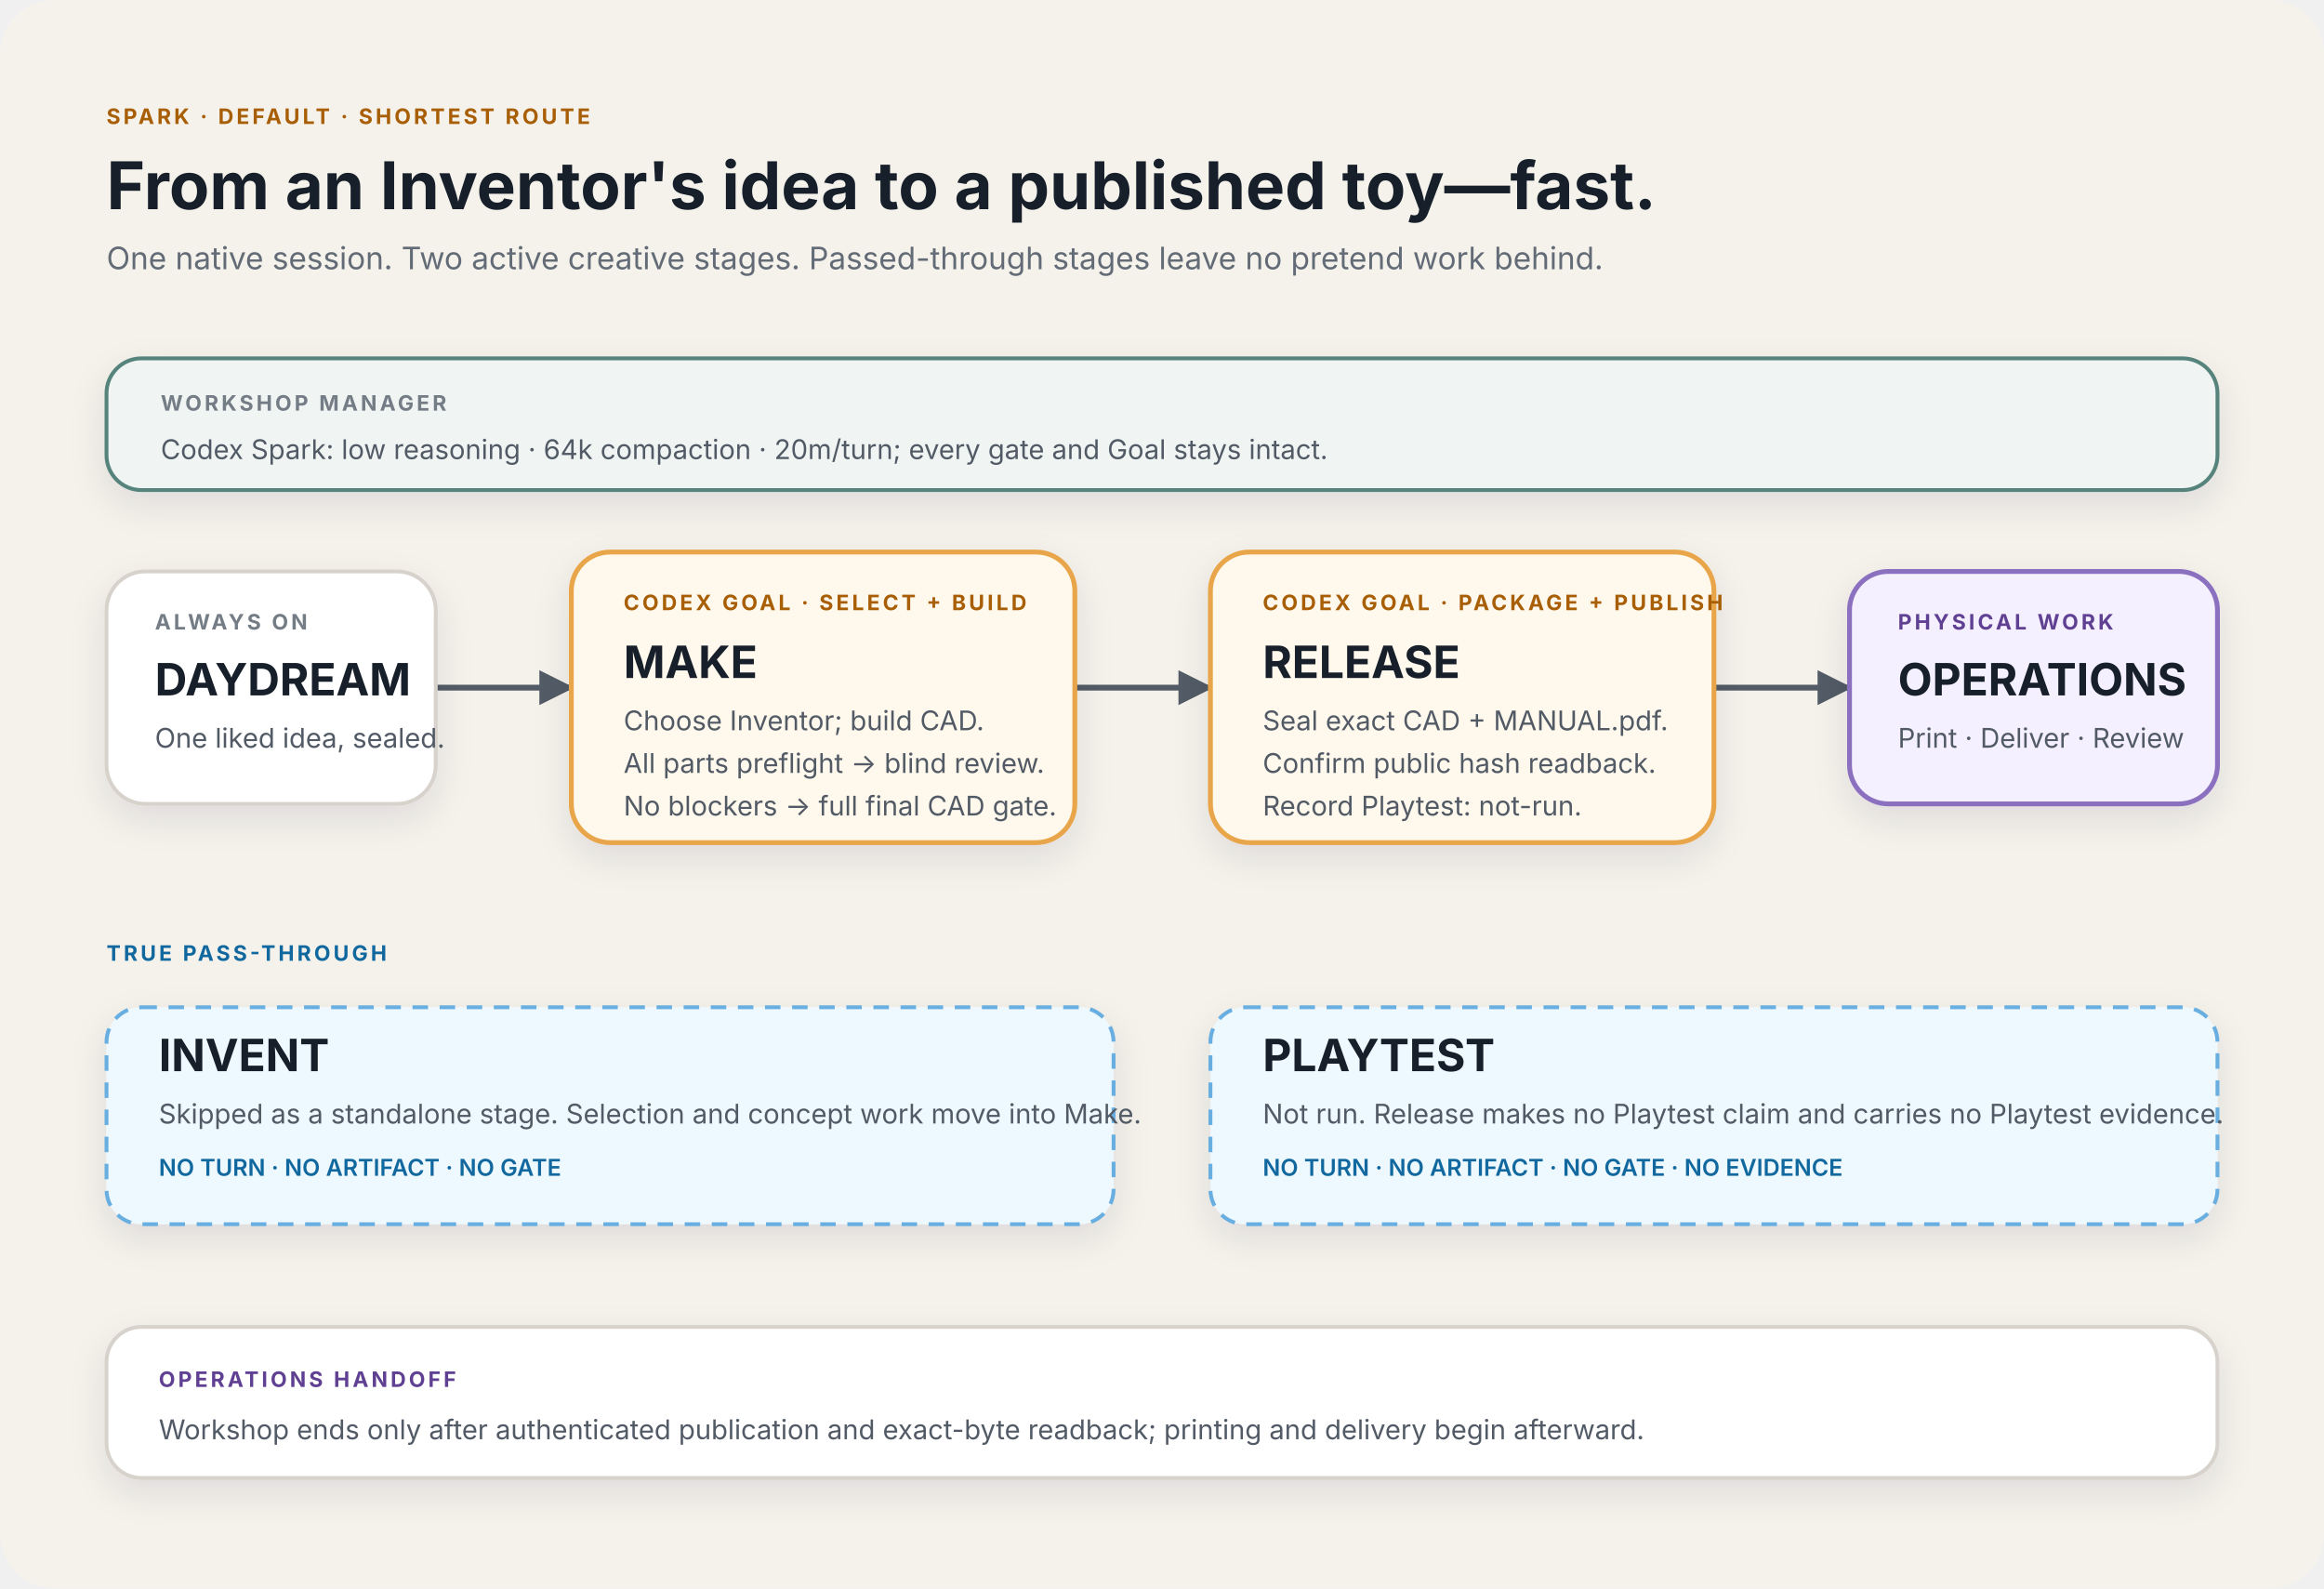
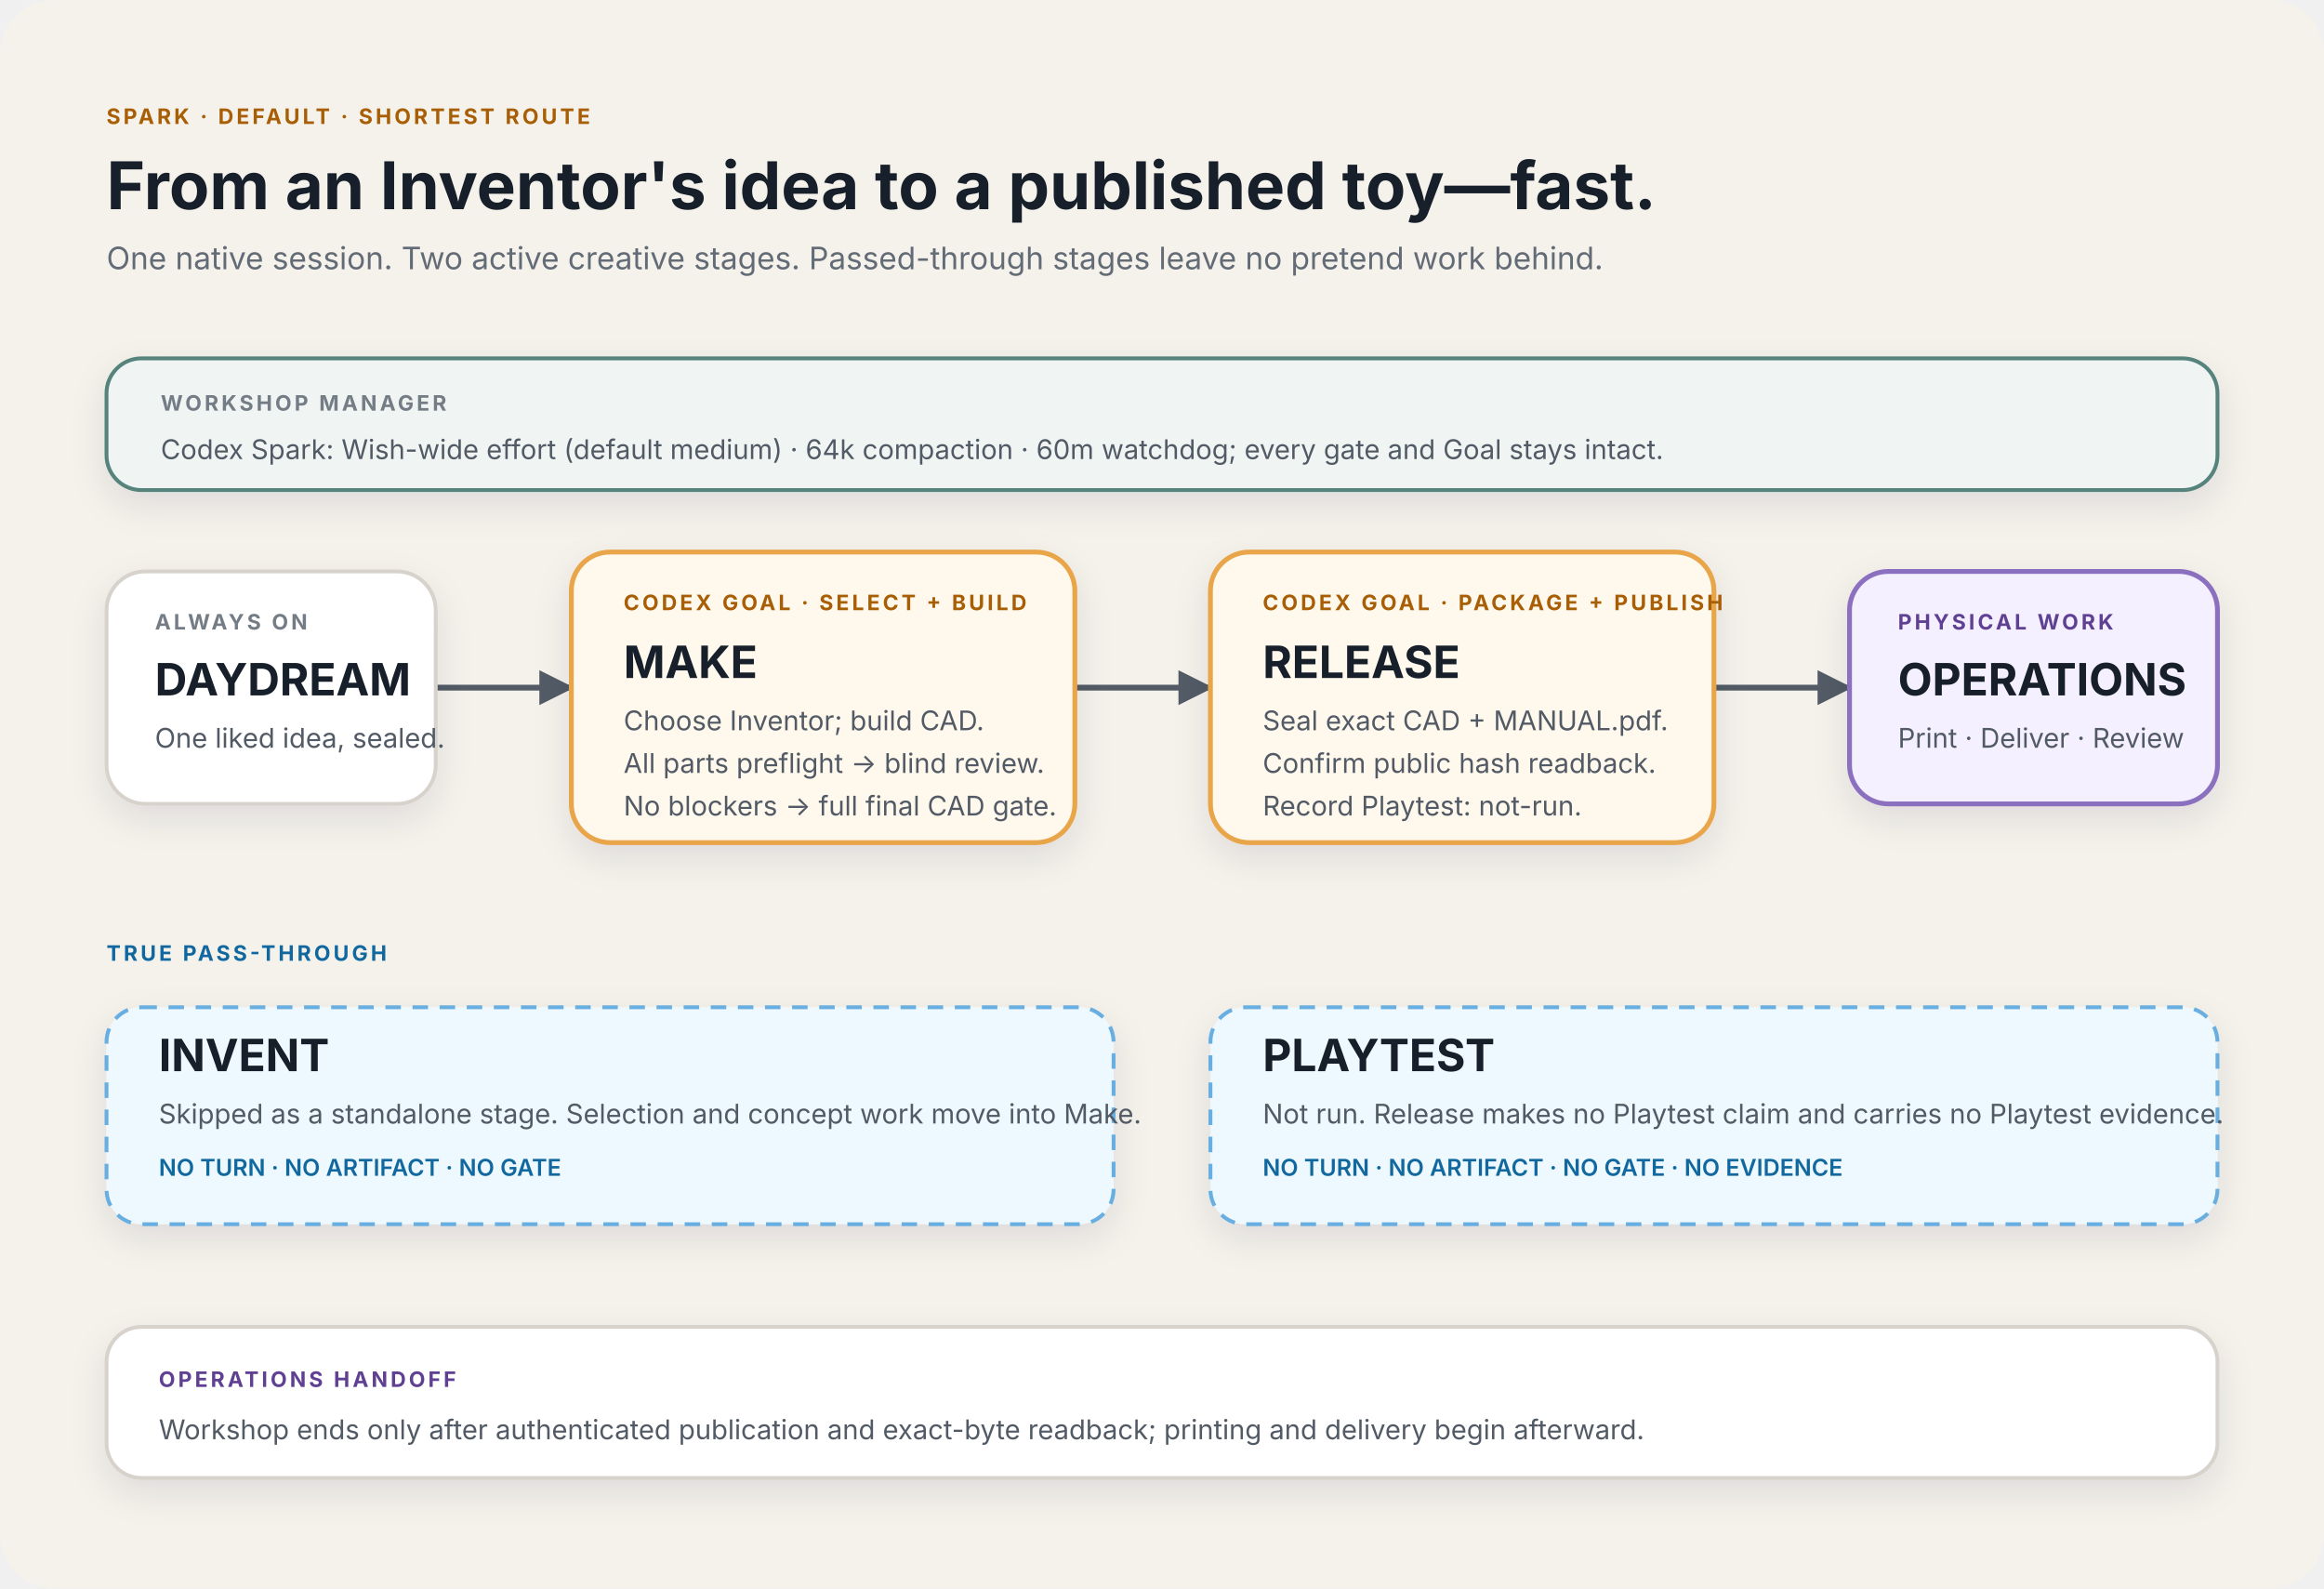
<svg xmlns="http://www.w3.org/2000/svg" viewBox="0 0 1200 820" role="img" aria-labelledby="title description">
  <defs>
    <filter id="shadow" x="-20%" y="-25%" width="140%" height="170%">
      <feDropShadow dx="0" dy="7" stdDeviation="9" flood-color="#17202a" flood-opacity="0.10" />
    </filter>
    <marker id="arrow" viewBox="0 0 12 12" markerWidth="18" markerHeight="18" refX="11" refY="6" orient="auto" markerUnits="userSpaceOnUse" overflow="visible">
      <polygon points="0,0 12,6 0,12" fill="#525b66" />
    </marker>
    <style>
      .title { font: 700 34px -apple-system, BlinkMacSystemFont, "Segoe UI", sans-serif; fill: #17202a; }
      .subtitle { font: 400 16px -apple-system, BlinkMacSystemFont, "Segoe UI", sans-serif; fill: #626b76; }
      .eyebrow { font: 700 11px -apple-system, BlinkMacSystemFont, "Segoe UI", sans-serif; letter-spacing: 1.5px; fill: #747c85; }
      .heading { font: 700 23px -apple-system, BlinkMacSystemFont, "Segoe UI", sans-serif; fill: #17202a; }
      .body { font: 400 14px -apple-system, BlinkMacSystemFont, "Segoe UI", sans-serif; fill: #515a65; }
      .small { font: 600 12px -apple-system, BlinkMacSystemFont, "Segoe UI", sans-serif; fill: #626b76; }
      .route { fill: none; stroke: #525b66; stroke-width: 3; marker-end: url(#arrow); }
      .node { fill: #ffffff; stroke: #d7d3cc; stroke-width: 2; }
      .manager { fill: #f0f5f4; stroke: #56847c; stroke-width: 2; }
      .active { fill: #fff8ec; stroke: #e8a548; stroke-width: 2.5; }
      .skip { fill: #eef8ff; stroke: #67aee0; stroke-width: 2; stroke-dasharray: 8 6; }
      .release { fill: #fff8ec; stroke: #e8a548; stroke-width: 2.5; }
      .ops { fill: #f4f0ff; stroke: #8b6fc0; stroke-width: 2.5; }
      .orange { fill: #a85e05; }
      .blue { fill: #11689f; }
      .purple { fill: #604092; }
    </style>
  </defs>
  <rect width="1200" height="820" rx="28" fill="#f5f2ec" />
  <text x="55" y="64" class="eyebrow orange">SPARK · DEFAULT · SHORTEST ROUTE</text>
  <text x="55" y="108" class="title">From an Inventor's idea to a published toy—fast.</text>
  <text x="55" y="139" class="subtitle">One native session. Two active creative stages. Passed-through stages leave no pretend work behind.</text>
  <g filter="url(#shadow)">
    <rect x="55" y="185" width="1090" height="68" rx="18" class="manager" />
  </g>
  <text x="83" y="212" class="eyebrow" fill="#376b61">WORKSHOP MANAGER</text>
-   <text x="83" y="237" class="body">Codex Spark: low reasoning · 64k compaction · 20m/turn; every gate and Goal stays intact.</text>
+   <text x="83" y="237" class="body">Codex Spark: Wish-wide effort (default medium) · 64k compaction · 60m watchdog; every gate and Goal stays intact.</text>
  <path class="route" d="M 225 355 H 295" />
  <path class="route" d="M 555 355 H 625" />
  <path class="route" d="M 885 355 H 955" />
  <g filter="url(#shadow)">
    <rect x="55" y="295" width="170" height="120" rx="20" class="node" />
  </g>
  <text x="80" y="325" class="eyebrow">ALWAYS ON</text>
  <text x="80" y="359" class="heading">DAYDREAM</text>
  <text x="80" y="386" class="body">One liked idea, sealed.</text>
  <g filter="url(#shadow)">
    <rect x="295" y="285" width="260" height="150" rx="20" class="active" />
  </g>
  <text x="322" y="315" class="eyebrow orange">CODEX GOAL · SELECT + BUILD</text>
  <text x="322" y="350" class="heading">MAKE</text>
  <text x="322" y="377" class="body">Choose Inventor; build CAD.</text>
  <text x="322" y="399" class="body">All parts preflight → blind review.</text>
  <text x="322" y="421" class="body">No blockers → full final CAD gate.</text>
  <g filter="url(#shadow)">
    <rect x="625" y="285" width="260" height="150" rx="20" class="release" />
  </g>
  <text x="652" y="315" class="eyebrow orange">CODEX GOAL · PACKAGE + PUBLISH</text>
  <text x="652" y="350" class="heading">RELEASE</text>
  <text x="652" y="377" class="body">Seal exact CAD + MANUAL.pdf.</text>
  <text x="652" y="399" class="body">Confirm public hash readback.</text>
  <text x="652" y="421" class="body">Record Playtest: not-run.</text>
  <g filter="url(#shadow)">
    <rect x="955" y="295" width="190" height="120" rx="20" class="ops" />
  </g>
  <text x="980" y="325" class="eyebrow purple">PHYSICAL WORK</text>
  <text x="980" y="359" class="heading">OPERATIONS</text>
  <text x="980" y="386" class="body">Print · Deliver · Review</text>
  <text x="55" y="496" class="eyebrow blue">TRUE PASS-THROUGH</text>
  <g filter="url(#shadow)">
    <rect x="55" y="520" width="520" height="112" rx="18" class="skip" />
  </g>
  <text x="82" y="553" class="heading">INVENT</text>
  <text x="82" y="580" class="body">Skipped as a standalone stage. Selection and concept work move into Make.</text>
  <text x="82" y="607" class="small blue">NO TURN · NO ARTIFACT · NO GATE</text>
  <g filter="url(#shadow)">
    <rect x="625" y="520" width="520" height="112" rx="18" class="skip" />
  </g>
  <text x="652" y="553" class="heading">PLAYTEST</text>
  <text x="652" y="580" class="body">Not run. Release makes no Playtest claim and carries no Playtest evidence.</text>
  <text x="652" y="607" class="small blue">NO TURN · NO ARTIFACT · NO GATE · NO EVIDENCE</text>
  <g filter="url(#shadow)">
    <rect x="55" y="685" width="1090" height="78" rx="18" fill="#ffffff" stroke="#d7d3cc" stroke-width="2" />
  </g>
  <text x="82" y="716" class="eyebrow purple">OPERATIONS HANDOFF</text>
  <text x="82" y="743" class="body">Workshop ends only after authenticated publication and exact-byte readback; printing and delivery begin afterward.</text>
</svg>
